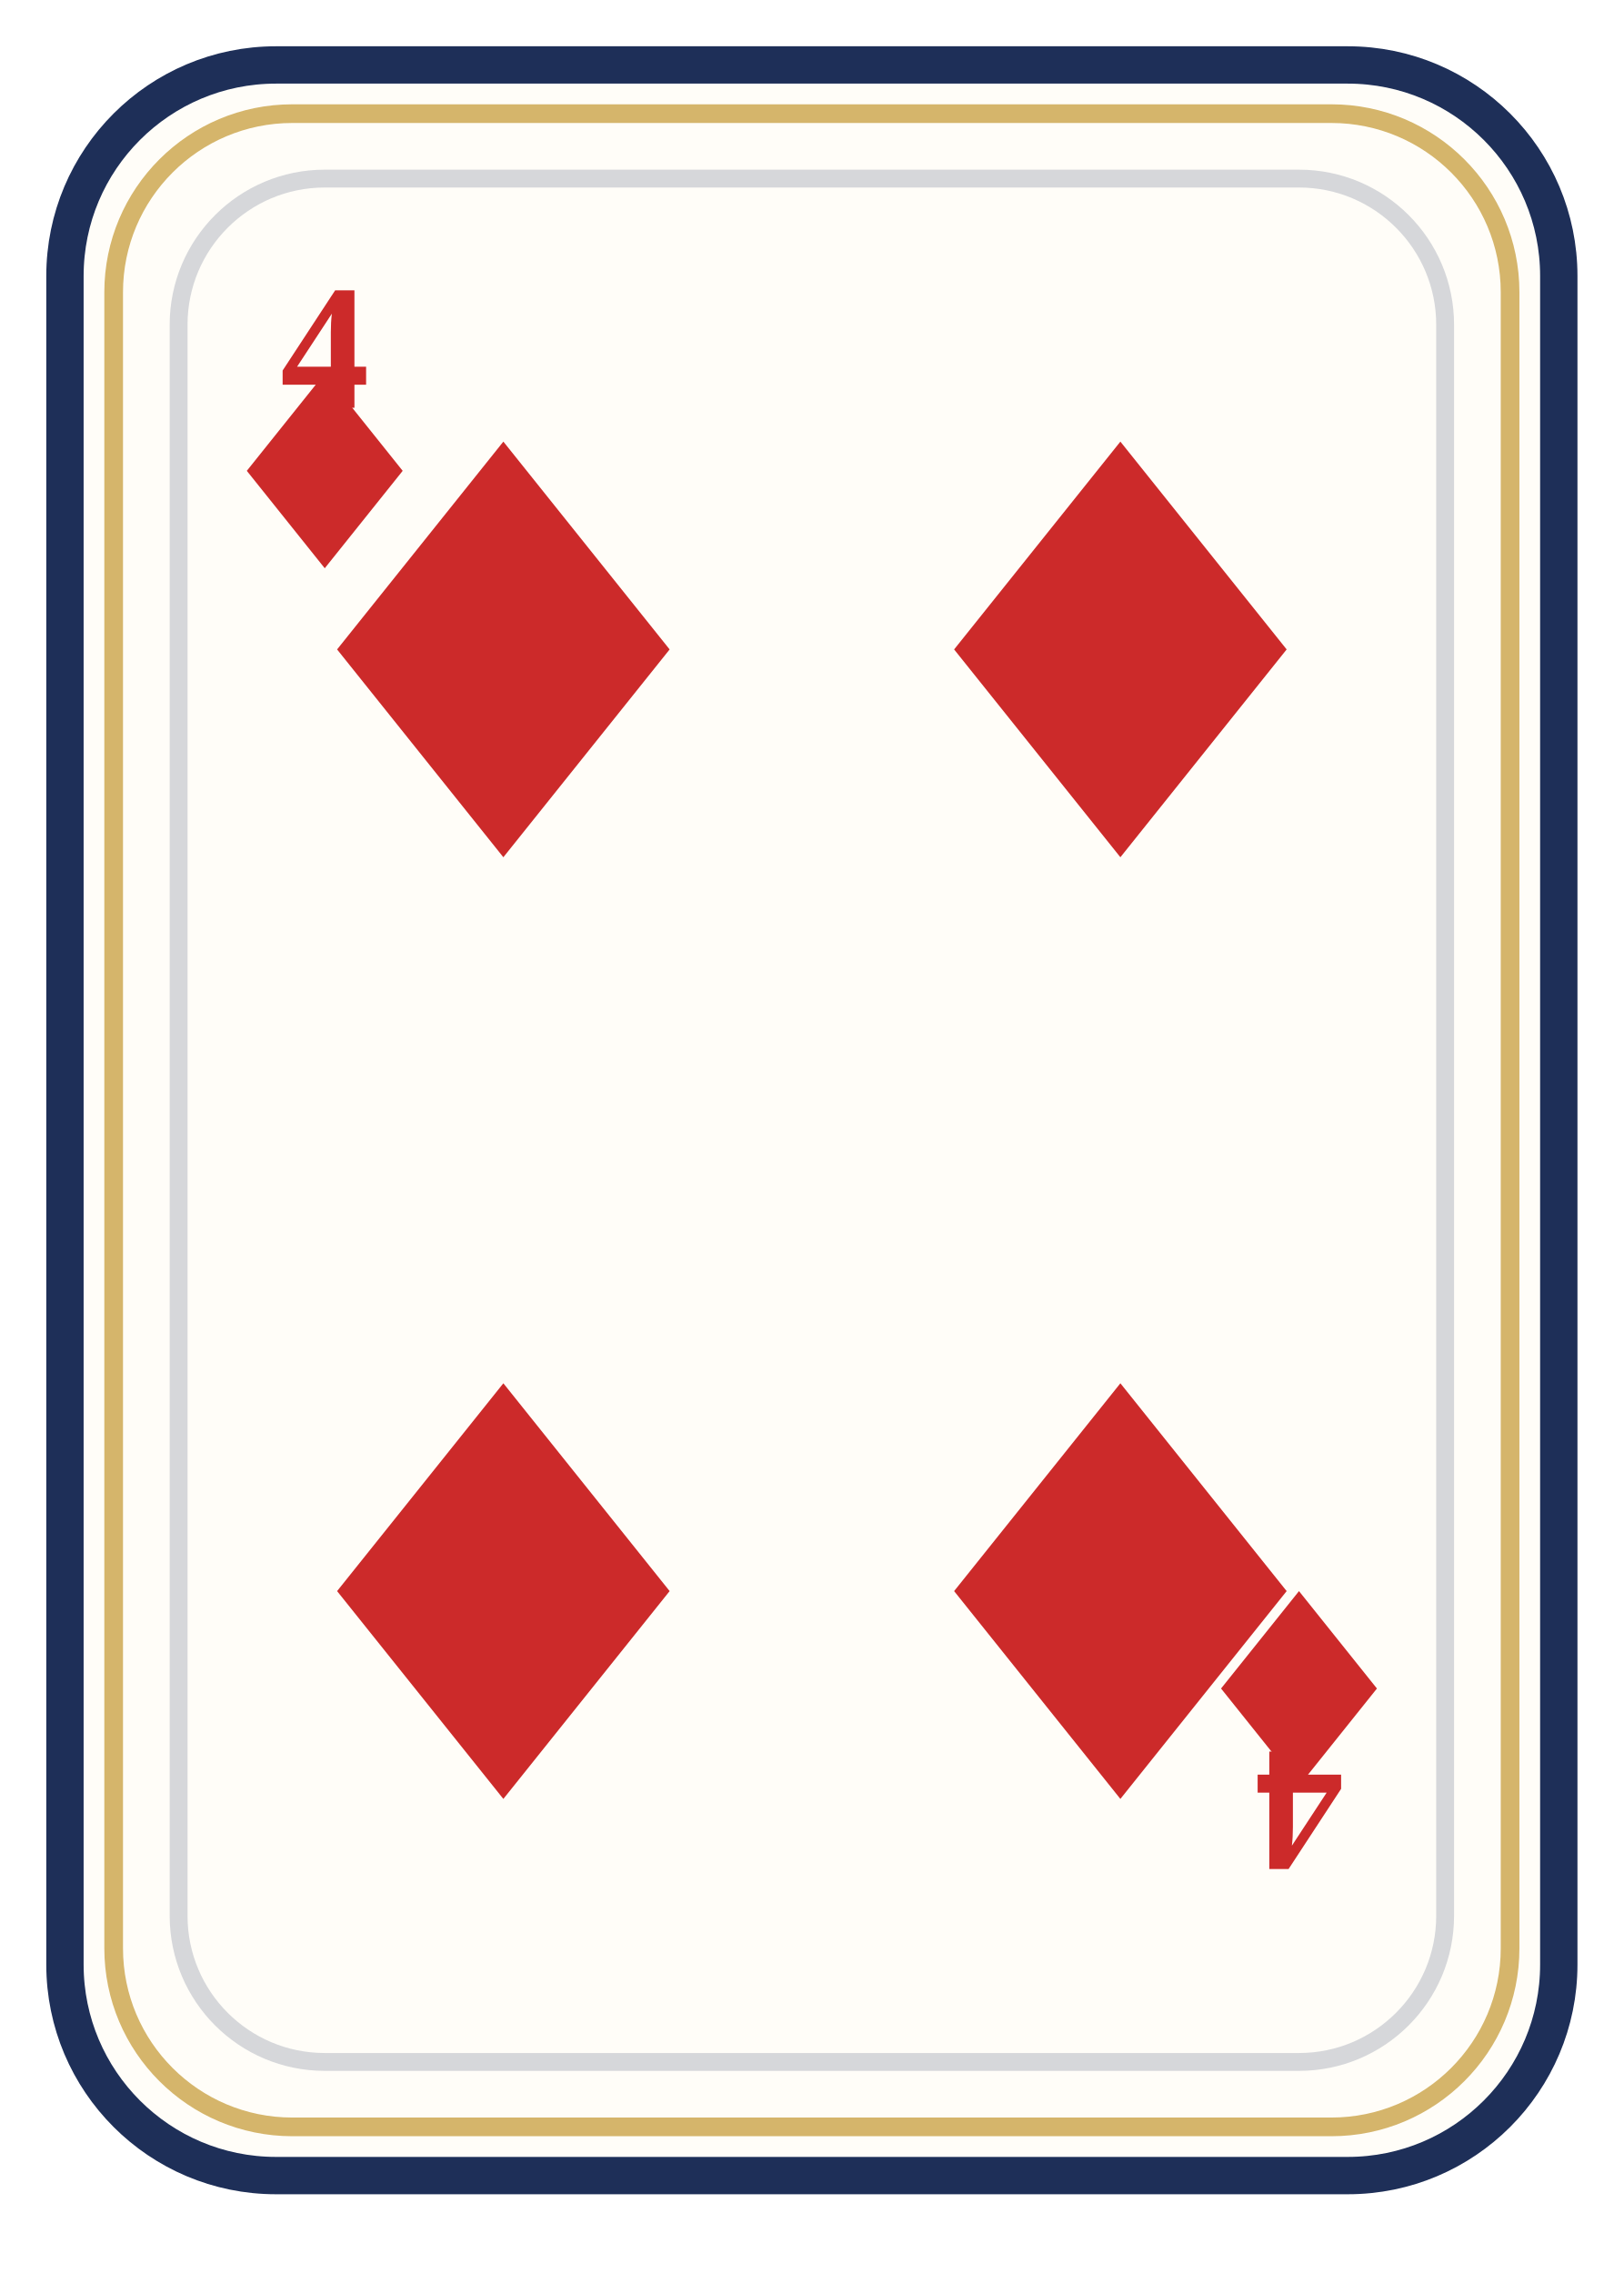
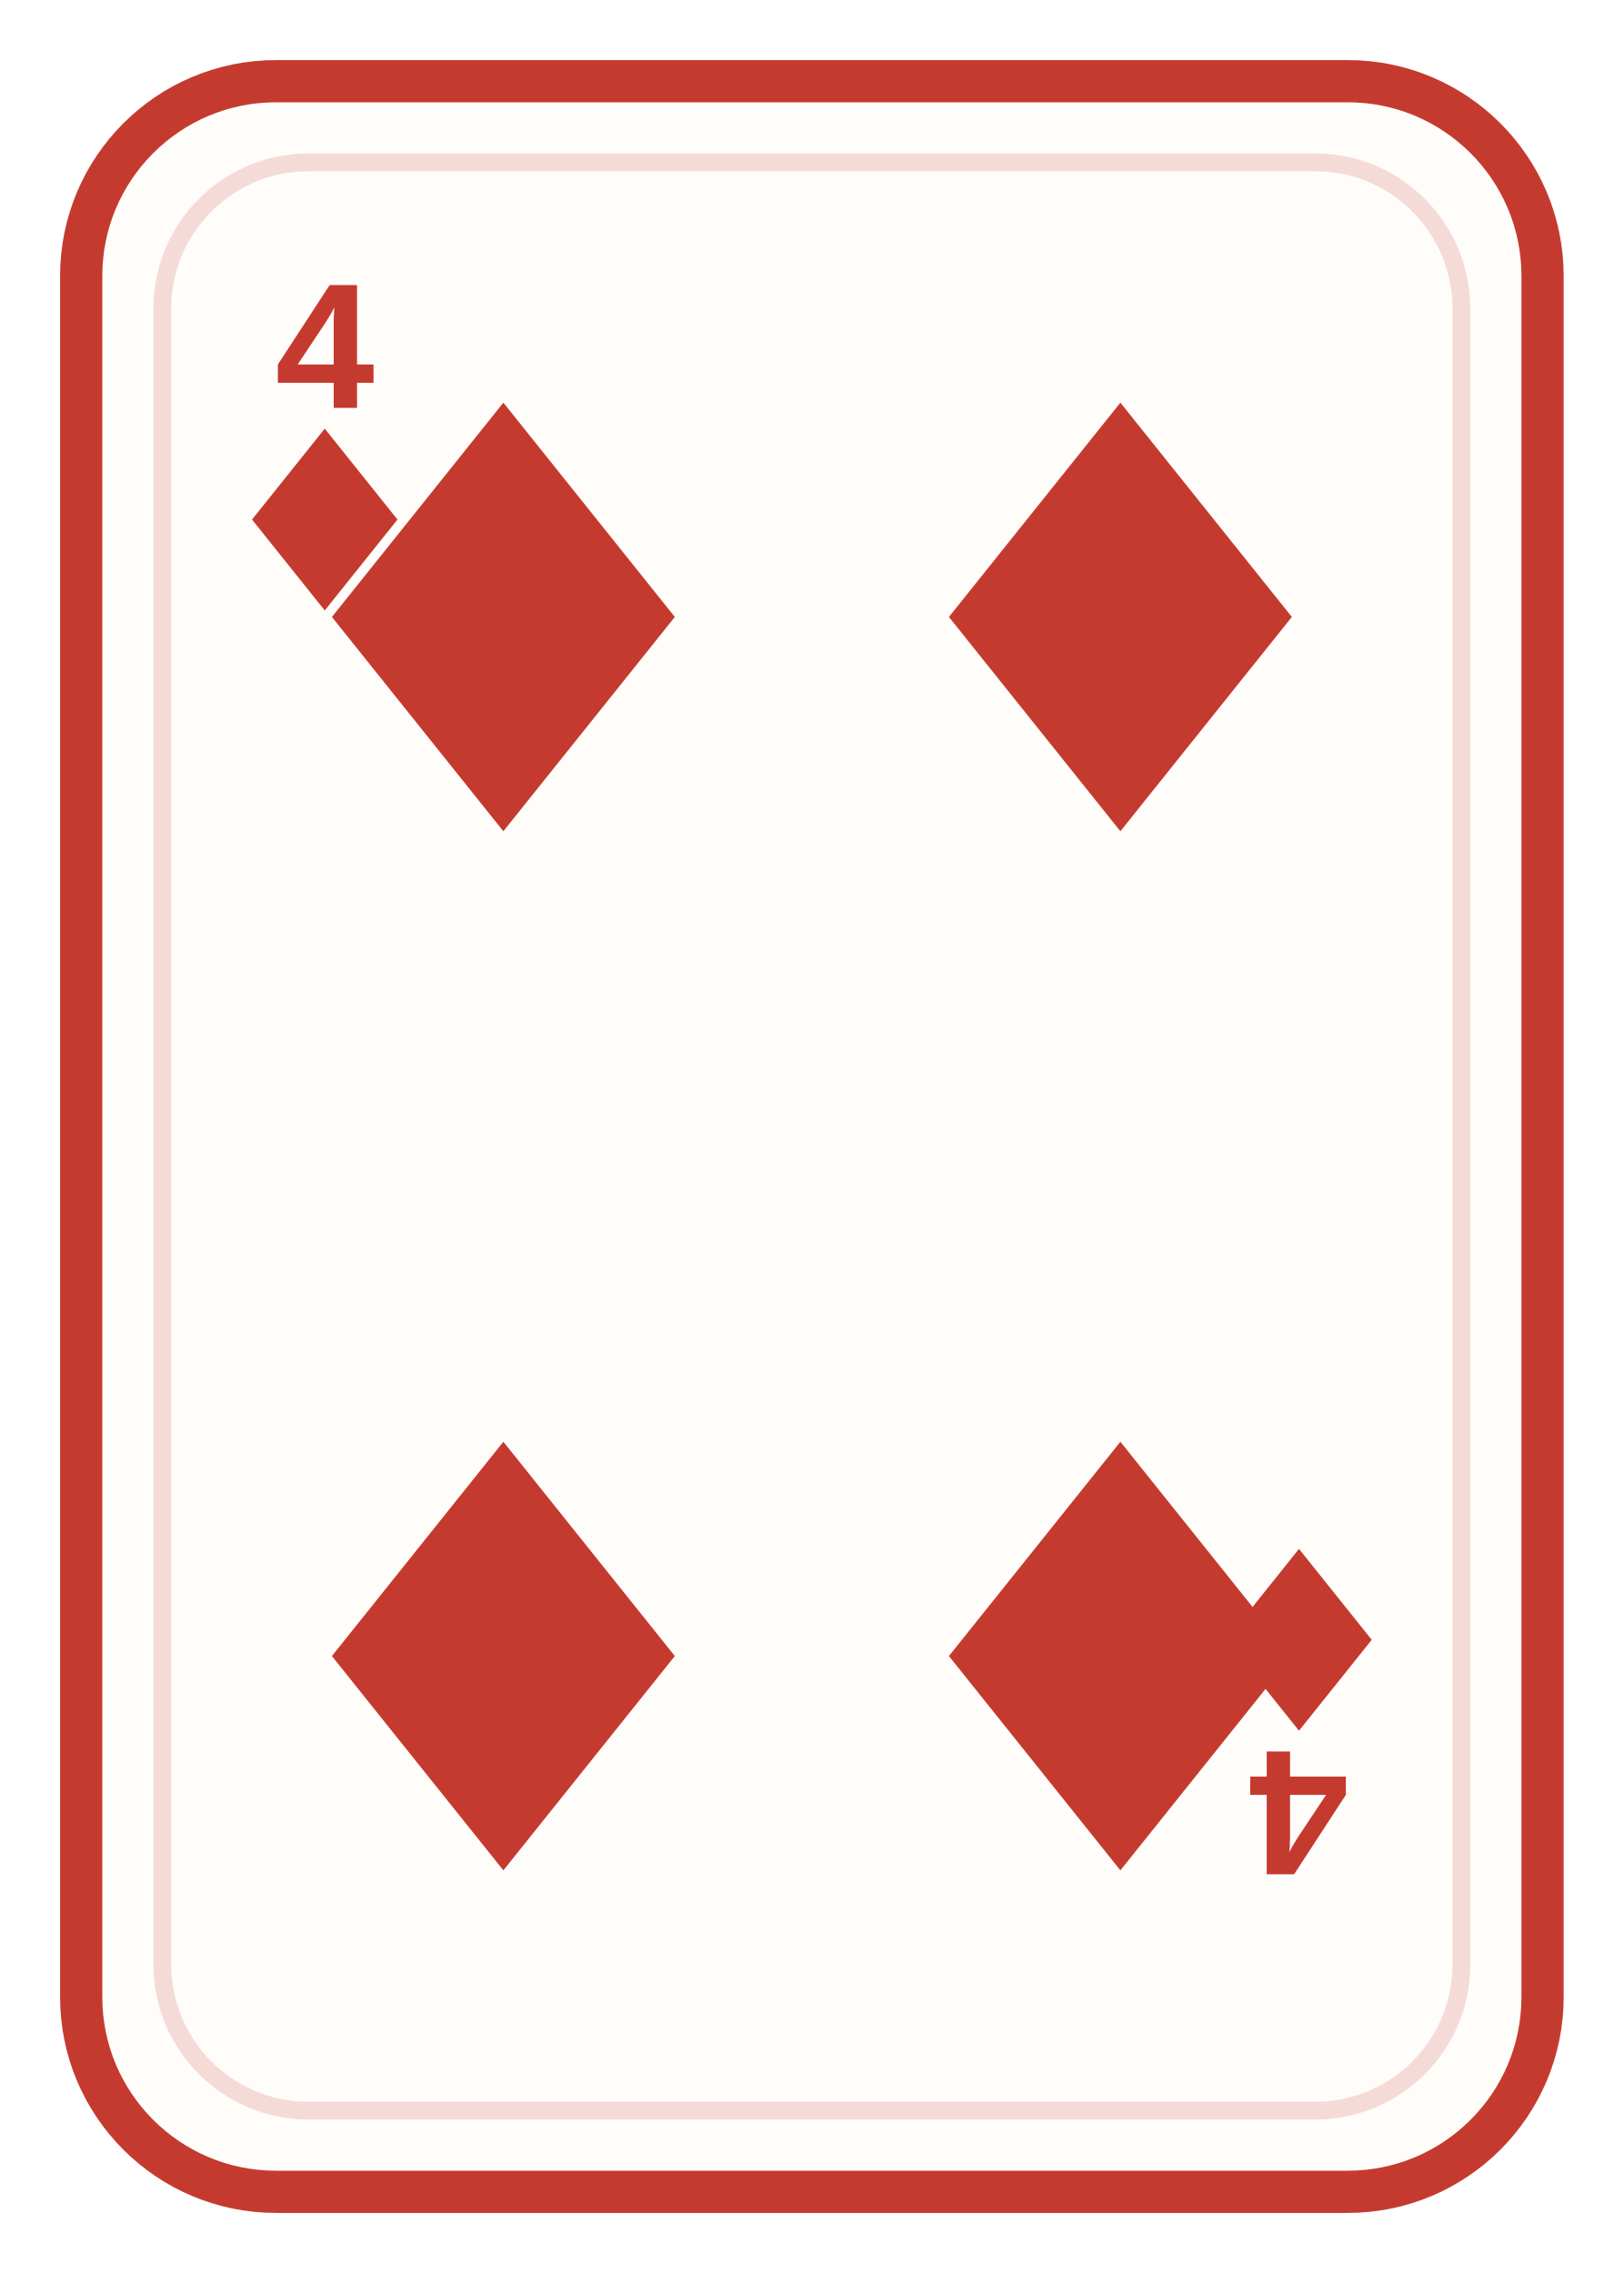
- <svg xmlns="http://www.w3.org/2000/svg" viewBox="0 0 100 140" role="img">
-   <rect x="5" y="6" width="90" height="128" rx="13" fill="rgba(17,17,17,.12)" />
-   <rect x="4" y="4" width="92" height="130" rx="13" fill="#fffdf8" stroke="#1e2f58" stroke-width="2.3" />
-   <rect x="7" y="7" width="86" height="124" rx="11" fill="none" stroke="#d5b56b" stroke-width="1.15" />
-   <rect x="11" y="11" width="78" height="116" rx="9" fill="none" stroke="rgba(30,47,88,.18)" stroke-width="1.1" />
+ <svg xmlns="http://www.w3.org/2000/svg" viewBox="0 0 100 140" role="img" aria-hidden="true">
+   <rect x="5" y="5" width="90" height="130" rx="12" fill="#fffdfa" stroke="#c53a2f" stroke-width="2.6" />
+   <rect x="10" y="10" width="80" height="120" rx="9" fill="none" stroke="#c53a2f" stroke-opacity="0.17" stroke-width="1.1" />
  <g>
-     <text x="20" y="22" text-anchor="middle" dominant-baseline="middle" font-size="11" font-weight="900" fill="#cc2a2a">4</text>
-     <g fill="#cc2a2a">
-       <g transform="translate(20 29) scale(0.15) translate(-50 -50)">
-         <path d="M50 10 L82 50 L50 90 L18 50 Z" />
-       </g>
+     <text x="20" y="22" text-anchor="middle" dominant-baseline="middle" font-size="11" font-weight="800" fill="#c53a2f" font-family="Arial, Helvetica, sans-serif">4</text>
+     <g transform="translate(20 32) scale(0.14) translate(-50 -50)" fill="#c53a2f">
+       <path d="M50 10 L82 50 L50 90 L18 50 Z" />
    </g>
  </g>
  <g transform="rotate(180 80 111)">
-     <text x="80" y="111" text-anchor="middle" dominant-baseline="middle" font-size="11" font-weight="900" fill="#cc2a2a">4</text>
-     <g fill="#cc2a2a">
-       <g transform="translate(80 118) scale(0.15) translate(-50 -50)">
-         <path d="M50 10 L82 50 L50 90 L18 50 Z" />
-       </g>
-     </g>
-   </g>
-   <g fill="#cc2a2a">
-     <g transform="translate(31 40) scale(0.32) translate(-50 -50)">
+     <text x="80" y="111" text-anchor="middle" dominant-baseline="middle" font-size="11" font-weight="800" fill="#c53a2f" font-family="Arial, Helvetica, sans-serif">4</text>
+     <g transform="translate(80 121) scale(0.14) translate(-50 -50)" fill="#c53a2f">
      <path d="M50 10 L82 50 L50 90 L18 50 Z" />
    </g>
  </g>
-   <g fill="#cc2a2a">
-     <g transform="translate(69 40) scale(0.32) translate(-50 -50)">
-       <path d="M50 10 L82 50 L50 90 L18 50 Z" />
-     </g>
+   <g transform="translate(31 38) scale(0.33) translate(-50 -50)" fill="#c53a2f">
+     <path d="M50 10 L82 50 L50 90 L18 50 Z" />
  </g>
-   <g fill="#cc2a2a">
-     <g transform="translate(31 98) scale(0.32) translate(-50 -50)">
-       <path d="M50 10 L82 50 L50 90 L18 50 Z" />
-     </g>
+   <g transform="translate(69 38) scale(0.33) translate(-50 -50)" fill="#c53a2f">
+     <path d="M50 10 L82 50 L50 90 L18 50 Z" />
  </g>
-   <g fill="#cc2a2a">
-     <g transform="translate(69 98) scale(0.32) translate(-50 -50)">
-       <path d="M50 10 L82 50 L50 90 L18 50 Z" />
-     </g>
+   <g transform="translate(31 102) scale(0.33) translate(-50 -50)" fill="#c53a2f">
+     <path d="M50 10 L82 50 L50 90 L18 50 Z" />
+   </g>
+   <g transform="translate(69 102) scale(0.33) translate(-50 -50)" fill="#c53a2f">
+     <path d="M50 10 L82 50 L50 90 L18 50 Z" />
  </g>
</svg>
